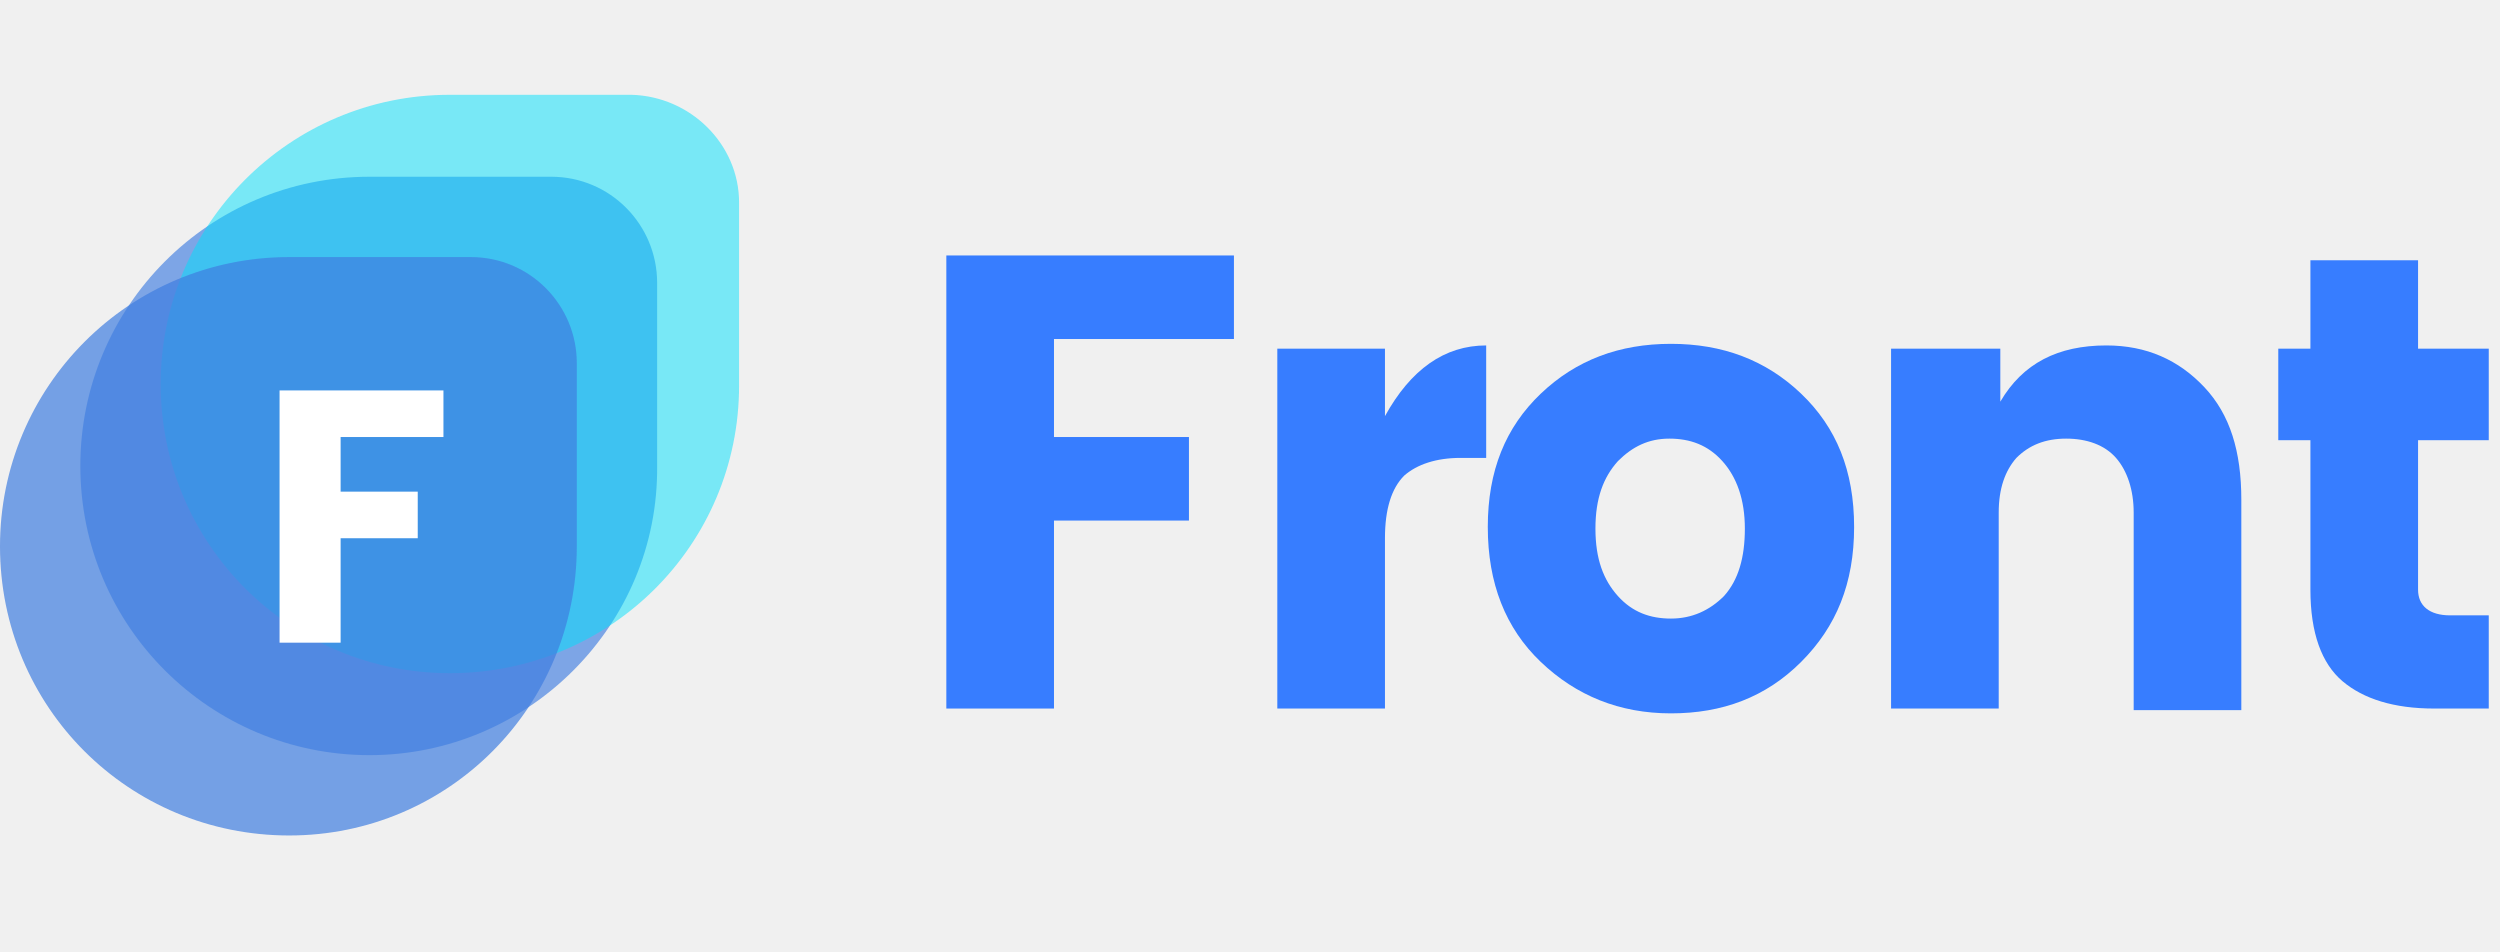
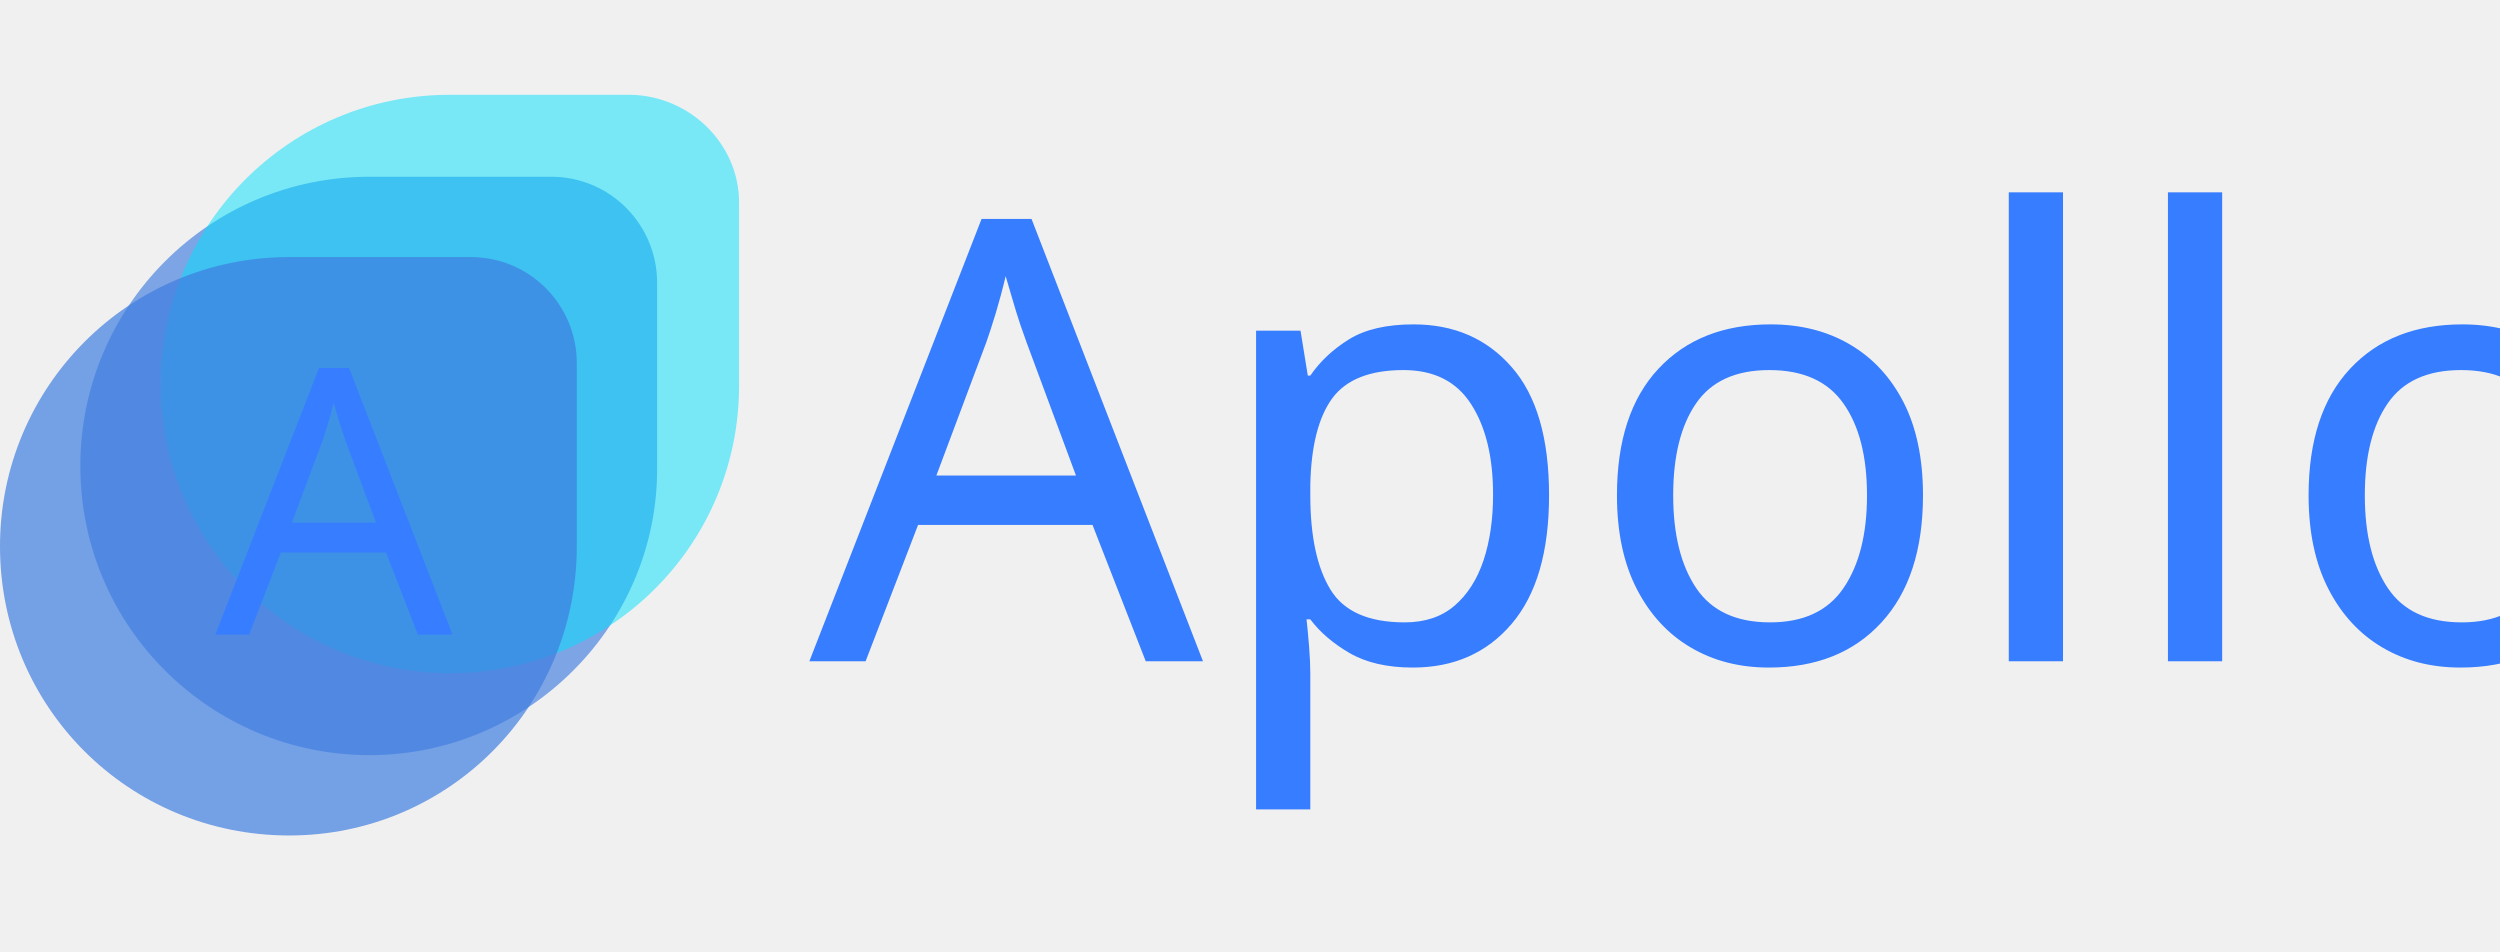
- <svg xmlns="http://www.w3.org/2000/svg" x="0px" y="0px" width="155.6px" height="59.2px" viewBox="0 0 155.6 59.2" style="enable-background:new 0 0 155.6 59.2;" xml:space="preserve">
+ <svg xmlns="http://www.w3.org/2000/svg" version="1.1" id="Layer_1" x="0px" y="0px" viewBox="0 0 155.6 59.2" style="enable-background:new 0 0 155.6 59.2;" xml:space="preserve">
  <style type="text/css">
- 	.logo-0{fill:#377DFF;}
- 	.logo-1{fill:#3F7DE0;}
- 	.logo-2{fill:#00DFFC;}
- 	.logo-3{fill:#FFFFFF;}
+ 	.st0{fill:#377DFF;}
+ 	.st1{font-family:'MyriadPro-Regular';}
+ 	.st2{font-size:38.4px;}
+ 	.st3{opacity:0.65;fill:#3F7DE0;enable-background:new    ;}
+ 	.st4{opacity:0.5;fill:#00DFFC;enable-background:new    ;}
+ 	.st5{opacity:0.7;fill:#3F7DE0;enable-background:new    ;}
+ 	.st6{font-size:23.144px;}
</style>
-   <g>
-     <path class="logo-0 fill-primary" d="M58.9,44.1V15.9h17.9v5.2H65.6v6.1H74v5.2h-8.4v11.7H58.9z" />
-     <path class="logo-0 fill-primary" d="M86.2,21.7v4.2c1.6-2.9,3.7-4.4,6.3-4.4v7h-1.6c-1.5,0-2.7,0.4-3.5,1.1c-0.8,0.8-1.2,2.1-1.2,3.9v10.6h-6.7   V21.7H86.2z" />
-     <path class="logo-0 fill-primary" d="M95.9,41.2c-2.2-2.1-3.3-4.9-3.3-8.4c0-3.5,1.1-6.2,3.3-8.3c2.2-2.1,4.9-3.1,8.1-3.1s5.9,1,8.1,3.1   c2.2,2.1,3.3,4.8,3.3,8.3c0,3.5-1.1,6.2-3.3,8.4s-4.9,3.2-8.1,3.2S98.1,43.3,95.9,41.2z M107.3,37.1c0.9-1,1.3-2.4,1.3-4.2   s-0.5-3.2-1.4-4.2c-0.9-1-2-1.4-3.3-1.4s-2.3,0.5-3.2,1.4c-0.9,1-1.4,2.3-1.4,4.2s0.5,3.2,1.4,4.2s2,1.4,3.3,1.4   S106.4,38,107.3,37.1z" />
-     <path class="logo-0 fill-primary" d="M124.5,21.7V25c1.4-2.4,3.6-3.5,6.6-3.5c2.5,0,4.5,0.9,6.1,2.6c1.6,1.7,2.3,4,2.3,7v13.1h-6.7V31.9   c0-1.4-0.4-2.6-1.1-3.4c-0.7-0.8-1.8-1.2-3.1-1.2c-1.3,0-2.3,0.4-3.1,1.2c-0.7,0.8-1.1,1.9-1.1,3.4v12.2h-6.7V21.7H124.5z" />
-     <path class="logo-0 fill-primary" d="M152.5,38.3h2.4v5.8h-3.4c-2.5,0-4.4-0.6-5.7-1.7c-1.3-1.1-2-3-2-5.7v-9.3h-2v-5.7h2v-5.5h6.7v5.5h4.4v5.7   h-4.4v9.3C150.5,37.7,151.2,38.3,152.5,38.3z" />
-   </g>
-   <path class="logo-1" opacity=".65" d="M23,47L23,47c-9.9,0-18-8-18-18v0c0-9.9,8-18,18-18h11.3c3.7,0,6.6,3,6.6,6.6V29C41,38.9,32.9,47,23,47z" />
-   <path class="logo-2" opacity=".5" d="M28,41.9L28,41.9c-9.9,0-18-8-18-18v0c0-9.9,8-18,18-18h11.3C43,6,46,9,46,12.6V24C46,33.9,38,41.9,28,41.9z" />
-   <path class="logo-1 fill-primary" opacity=".7" d="M18,52L18,52C8,52,0,44,0,34v0c0-9.9,8-18,18-18h11.3c3.7,0,6.6,3,6.6,6.6V34C35.9,44,27.9,52,18,52z" />
-   <g>
-     <path class="logo-3" d="M17.4,40V24.3h10.2v2.9h-6.4v3.4h4.8v2.9h-4.8V40H17.4z" />
-   </g>
+   <text transform="matrix(1 0 0 1 50.374 41.1582)" class="st0 st1 st2">Apollo</text>
+   <path class="st3" d="M23,47L23,47c-9.9,0-18-8-18-18l0,0c0-9.9,8-18,18-18h11.3c3.7,0,6.6,3,6.6,6.6V29C41,38.9,32.9,47,23,47z" />
+   <path class="st4" d="M28,41.9L28,41.9c-9.9,0-18-8-18-18l0,0c0-9.9,8-18,18-18h11.3C43,6,46,9,46,12.6V24C46,33.9,38,41.9,28,41.9z" />
+   <path class="st5" d="M18,52L18,52C8,52,0,44,0,34l0,0c0-9.9,8-18,18-18h11.3c3.7,0,6.6,3,6.6,6.6V34C35.9,44,27.9,52,18,52z" />
+   <text transform="matrix(1 0 0 1 13.3999 39.4992)" class="st0 st1 st6">A</text>
</svg>
